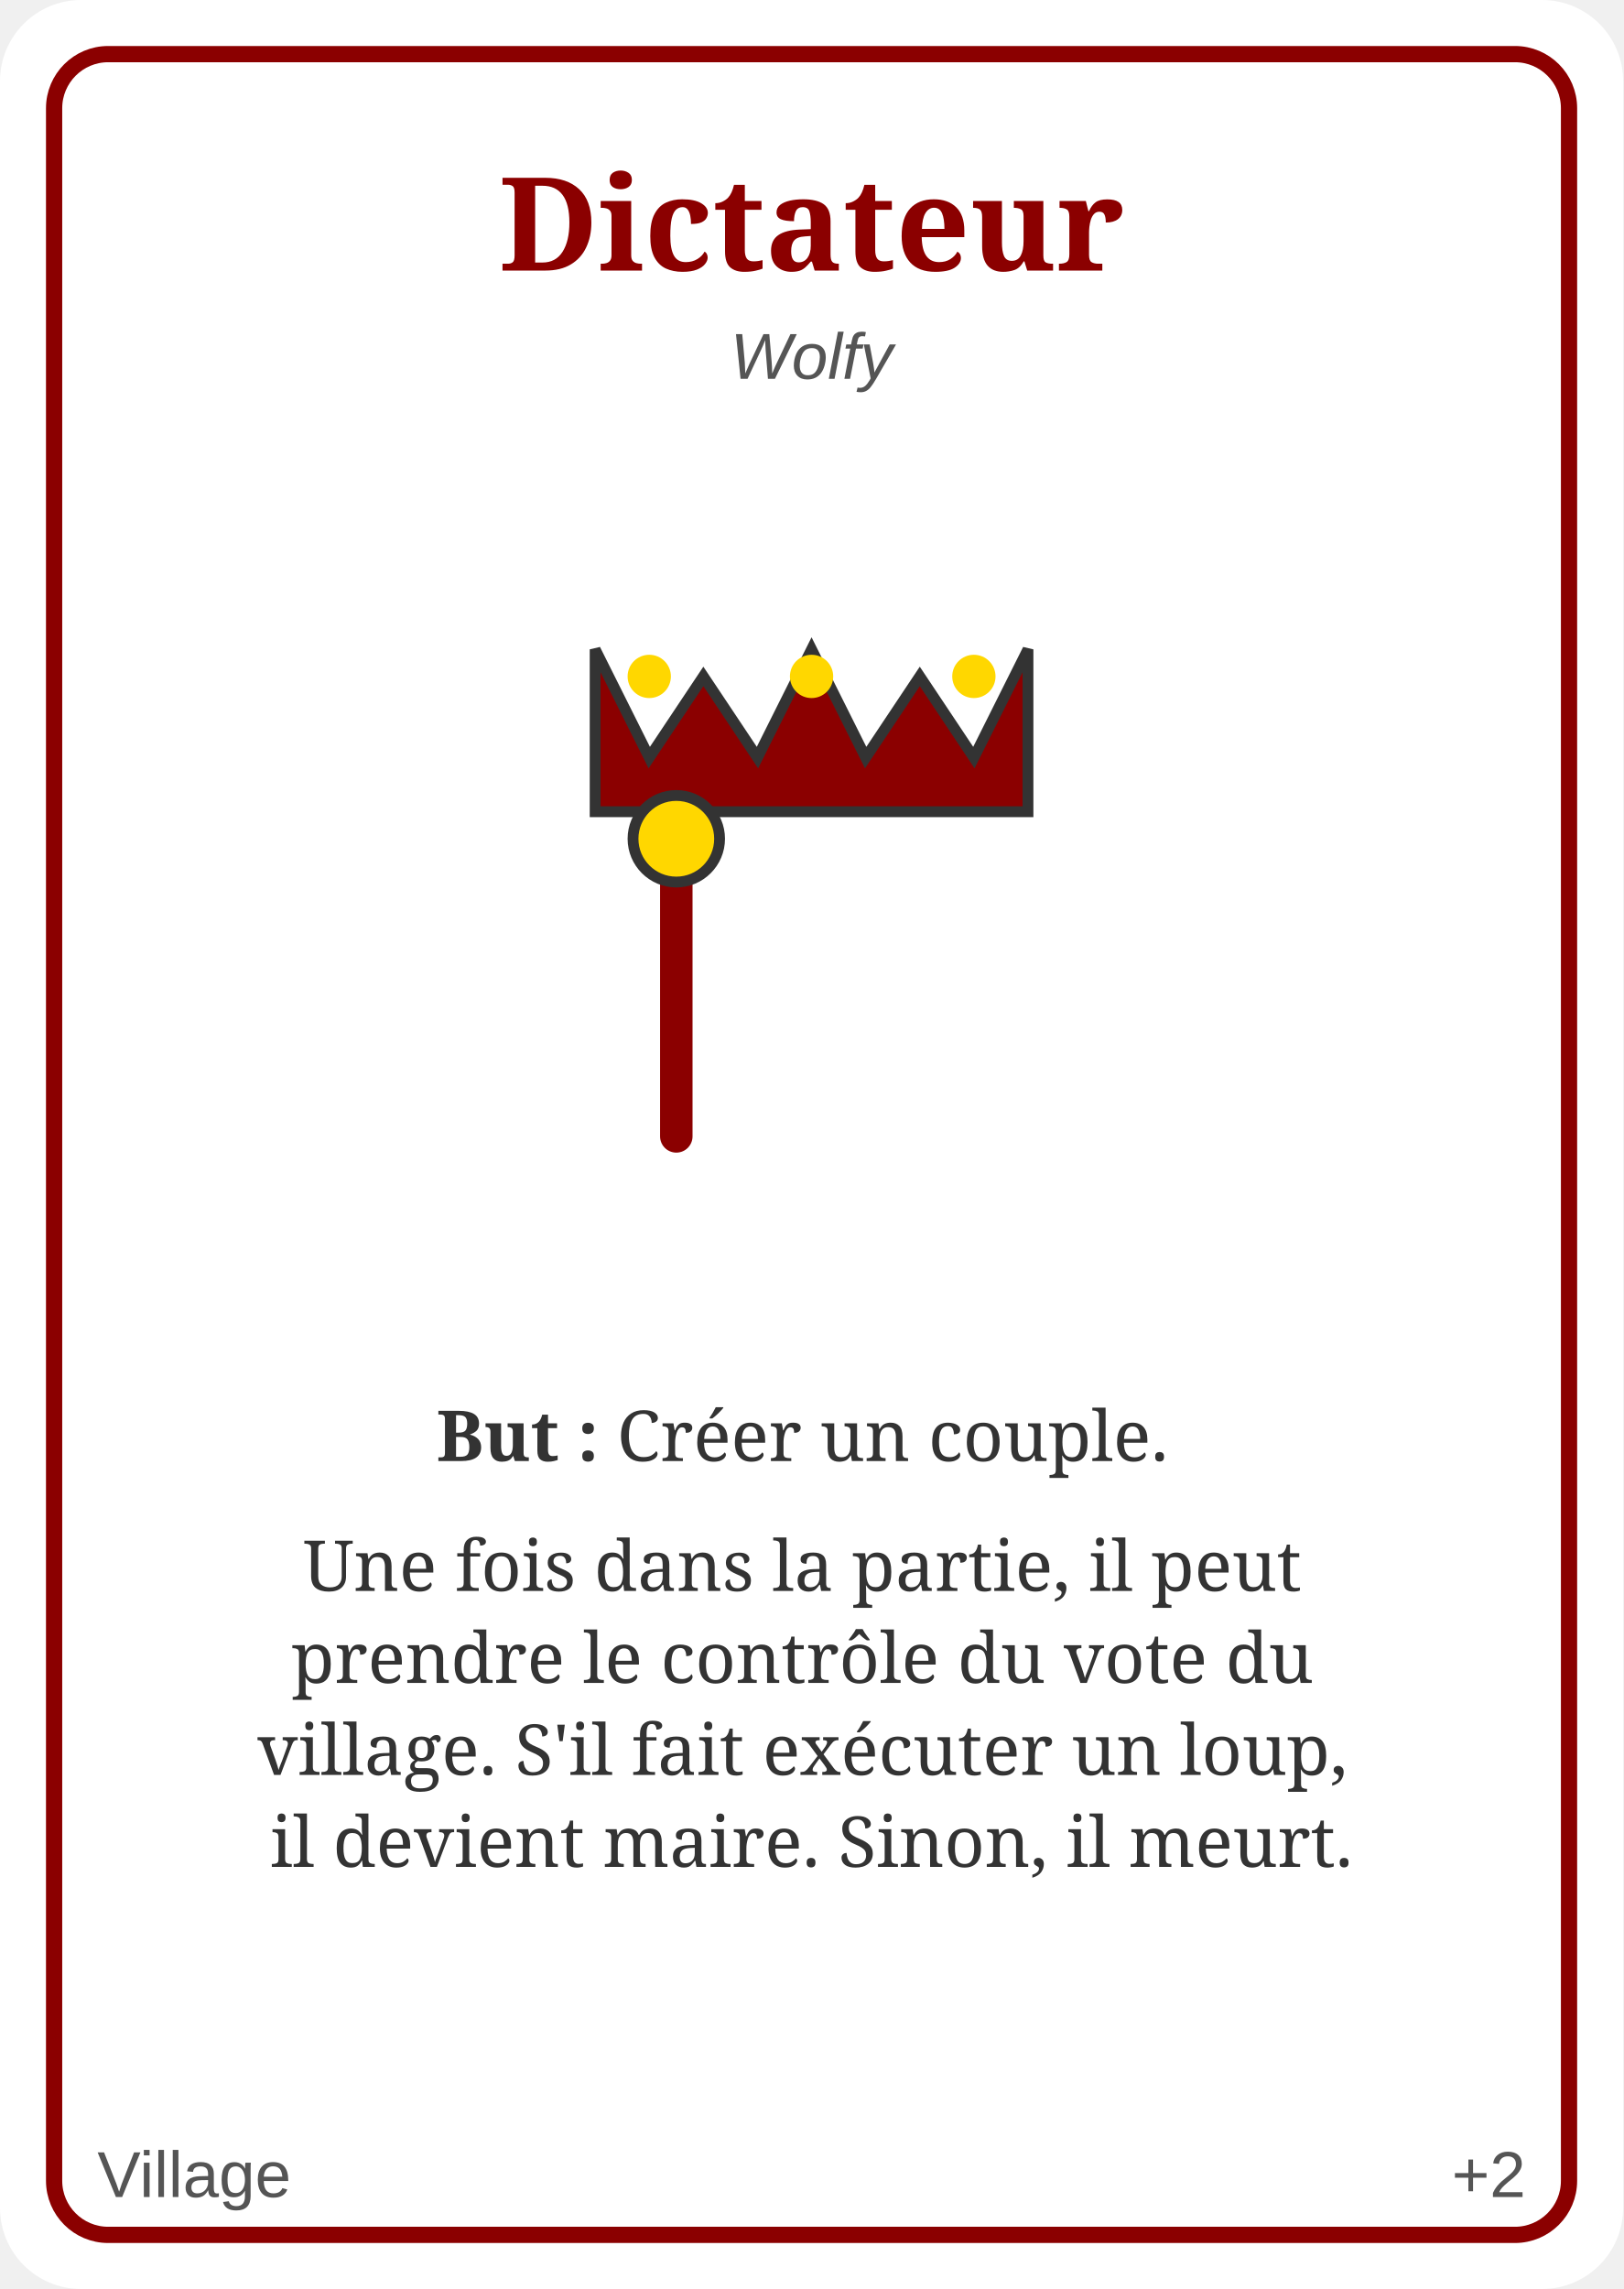
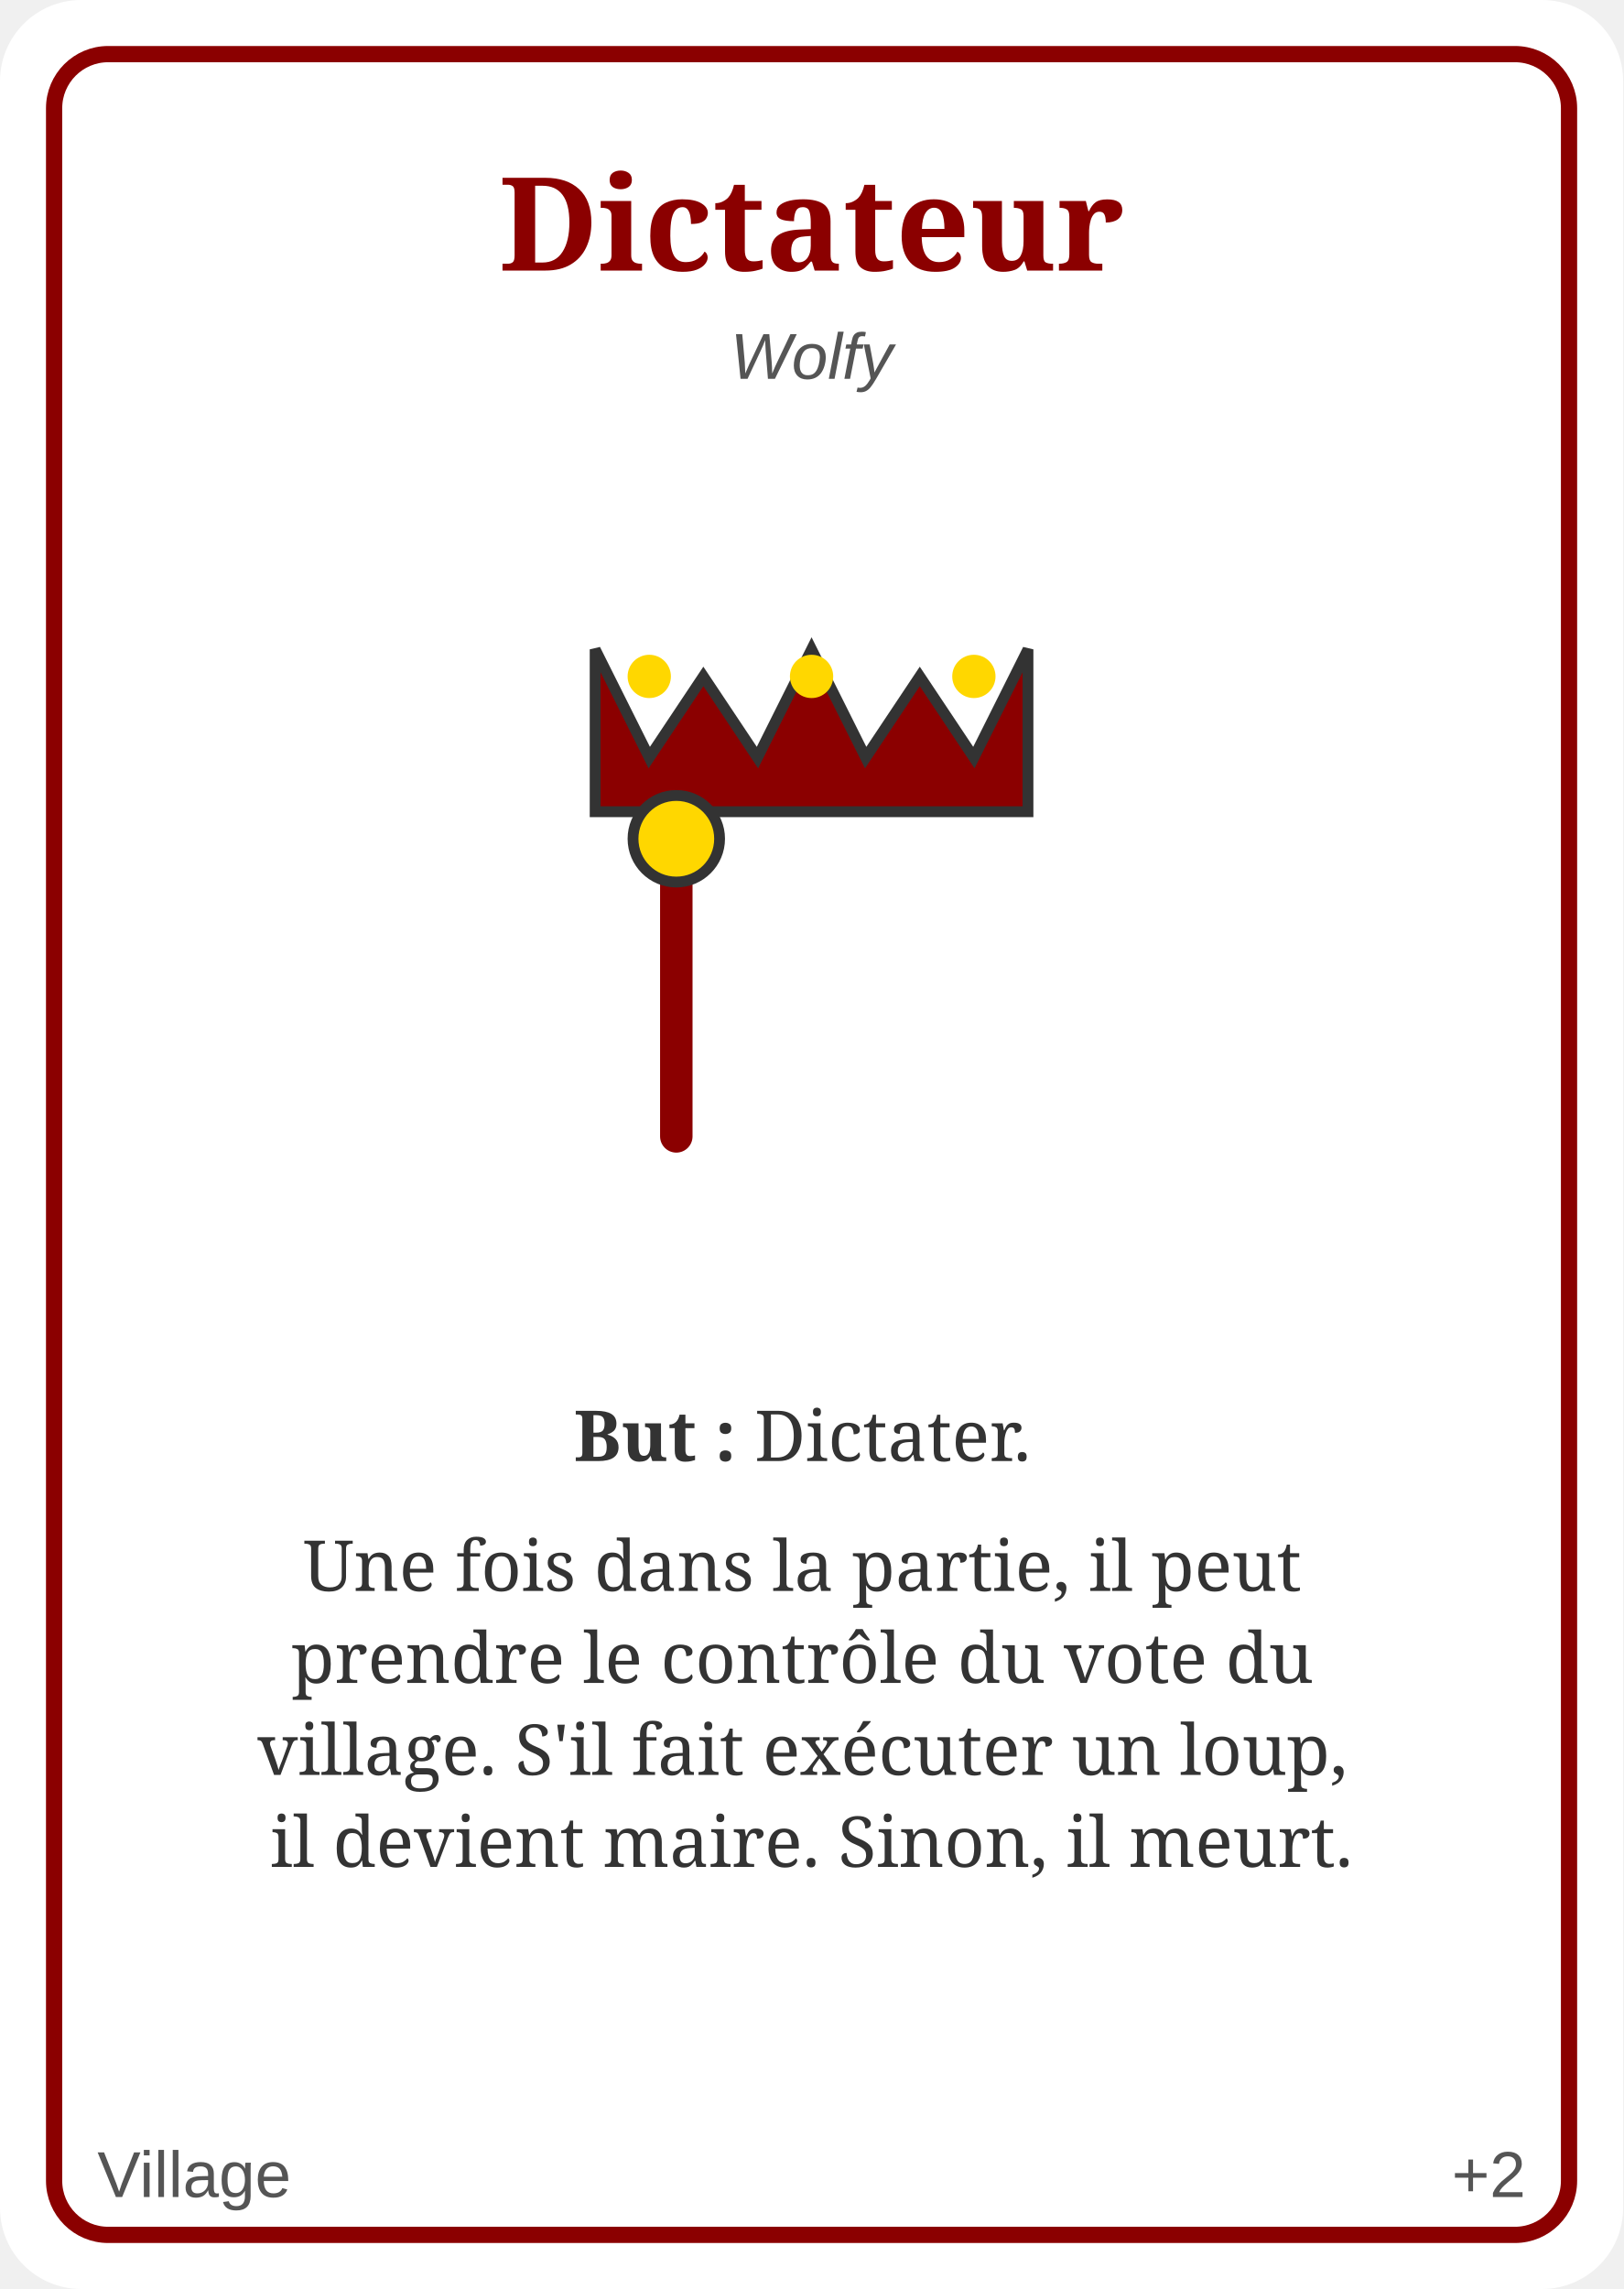
<svg xmlns="http://www.w3.org/2000/svg" width="300" height="423" viewBox="0 0 300 423">
  <rect x="0" y="0" width="300" height="423" fill="#ffffff" rx="15" ry="15" />
  <rect x="10" y="10" width="280" height="403" fill="none" stroke="#8b0000" stroke-width="3" rx="10" ry="10" />
  <text x="150" y="50" font-family="Georgia, serif" font-size="24" font-weight="bold" fill="#8b0000" text-anchor="middle" id="role">Dictateur</text>
  <text x="150" y="70" font-family="Arial, sans-serif" font-size="12" font-style="italic" fill="#555" text-anchor="middle" id="origine">Wolfy</text>
  <g transform="translate(150, 140)">
    <path d="M -40 -20 L -30 0 L -20 -15 L -10 0 L 0 -20 L 10 0 L 20 -15 L 30 0 L 40 -20 L 40 10 L -40 10 Z" fill="#8b0000" stroke="#333" stroke-width="2" />
    <circle cx="-30" cy="-15" r="4" fill="#ffd700" />
    <circle cx="0" cy="-15" r="4" fill="#ffd700" />
    <circle cx="30" cy="-15" r="4" fill="#ffd700" />
    <line x1="-25" y1="20" x2="-25" y2="70" stroke="#8b0000" stroke-width="6" stroke-linecap="round" />
    <circle cx="-25" cy="15" r="8" fill="#ffd700" stroke="#333" stroke-width="2" />
  </g>
  <text x="150" y="270" font-family="Georgia, serif" font-size="13" fill="#333" text-anchor="middle" id="descText">
-     <tspan x="150" dy="0" font-weight="bold">But : <tspan font-weight="normal">Créer un couple.</tspan>
+     <tspan x="150" dy="0" font-weight="bold">But : <tspan font-weight="normal">Dictater.</tspan>
    </tspan>
    <tspan x="150" dy="24">Une fois dans la partie, il peut</tspan>
    <tspan x="150" dy="17">prendre le contrôle du vote du</tspan>
    <tspan x="150" dy="17">village. S'il fait exécuter un loup,</tspan>
    <tspan x="150" dy="17">il devient maire. Sinon, il meurt.</tspan>
  </text>
  <text id="campTypique" x="18" y="406" font-family="Arial, sans-serif" font-size="12" fill="#555" text-anchor="start">Village</text>
  <text id="balance" x="282" y="406" font-family="Arial, sans-serif" font-size="12" fill="#555" text-anchor="end">+2</text>
</svg>
